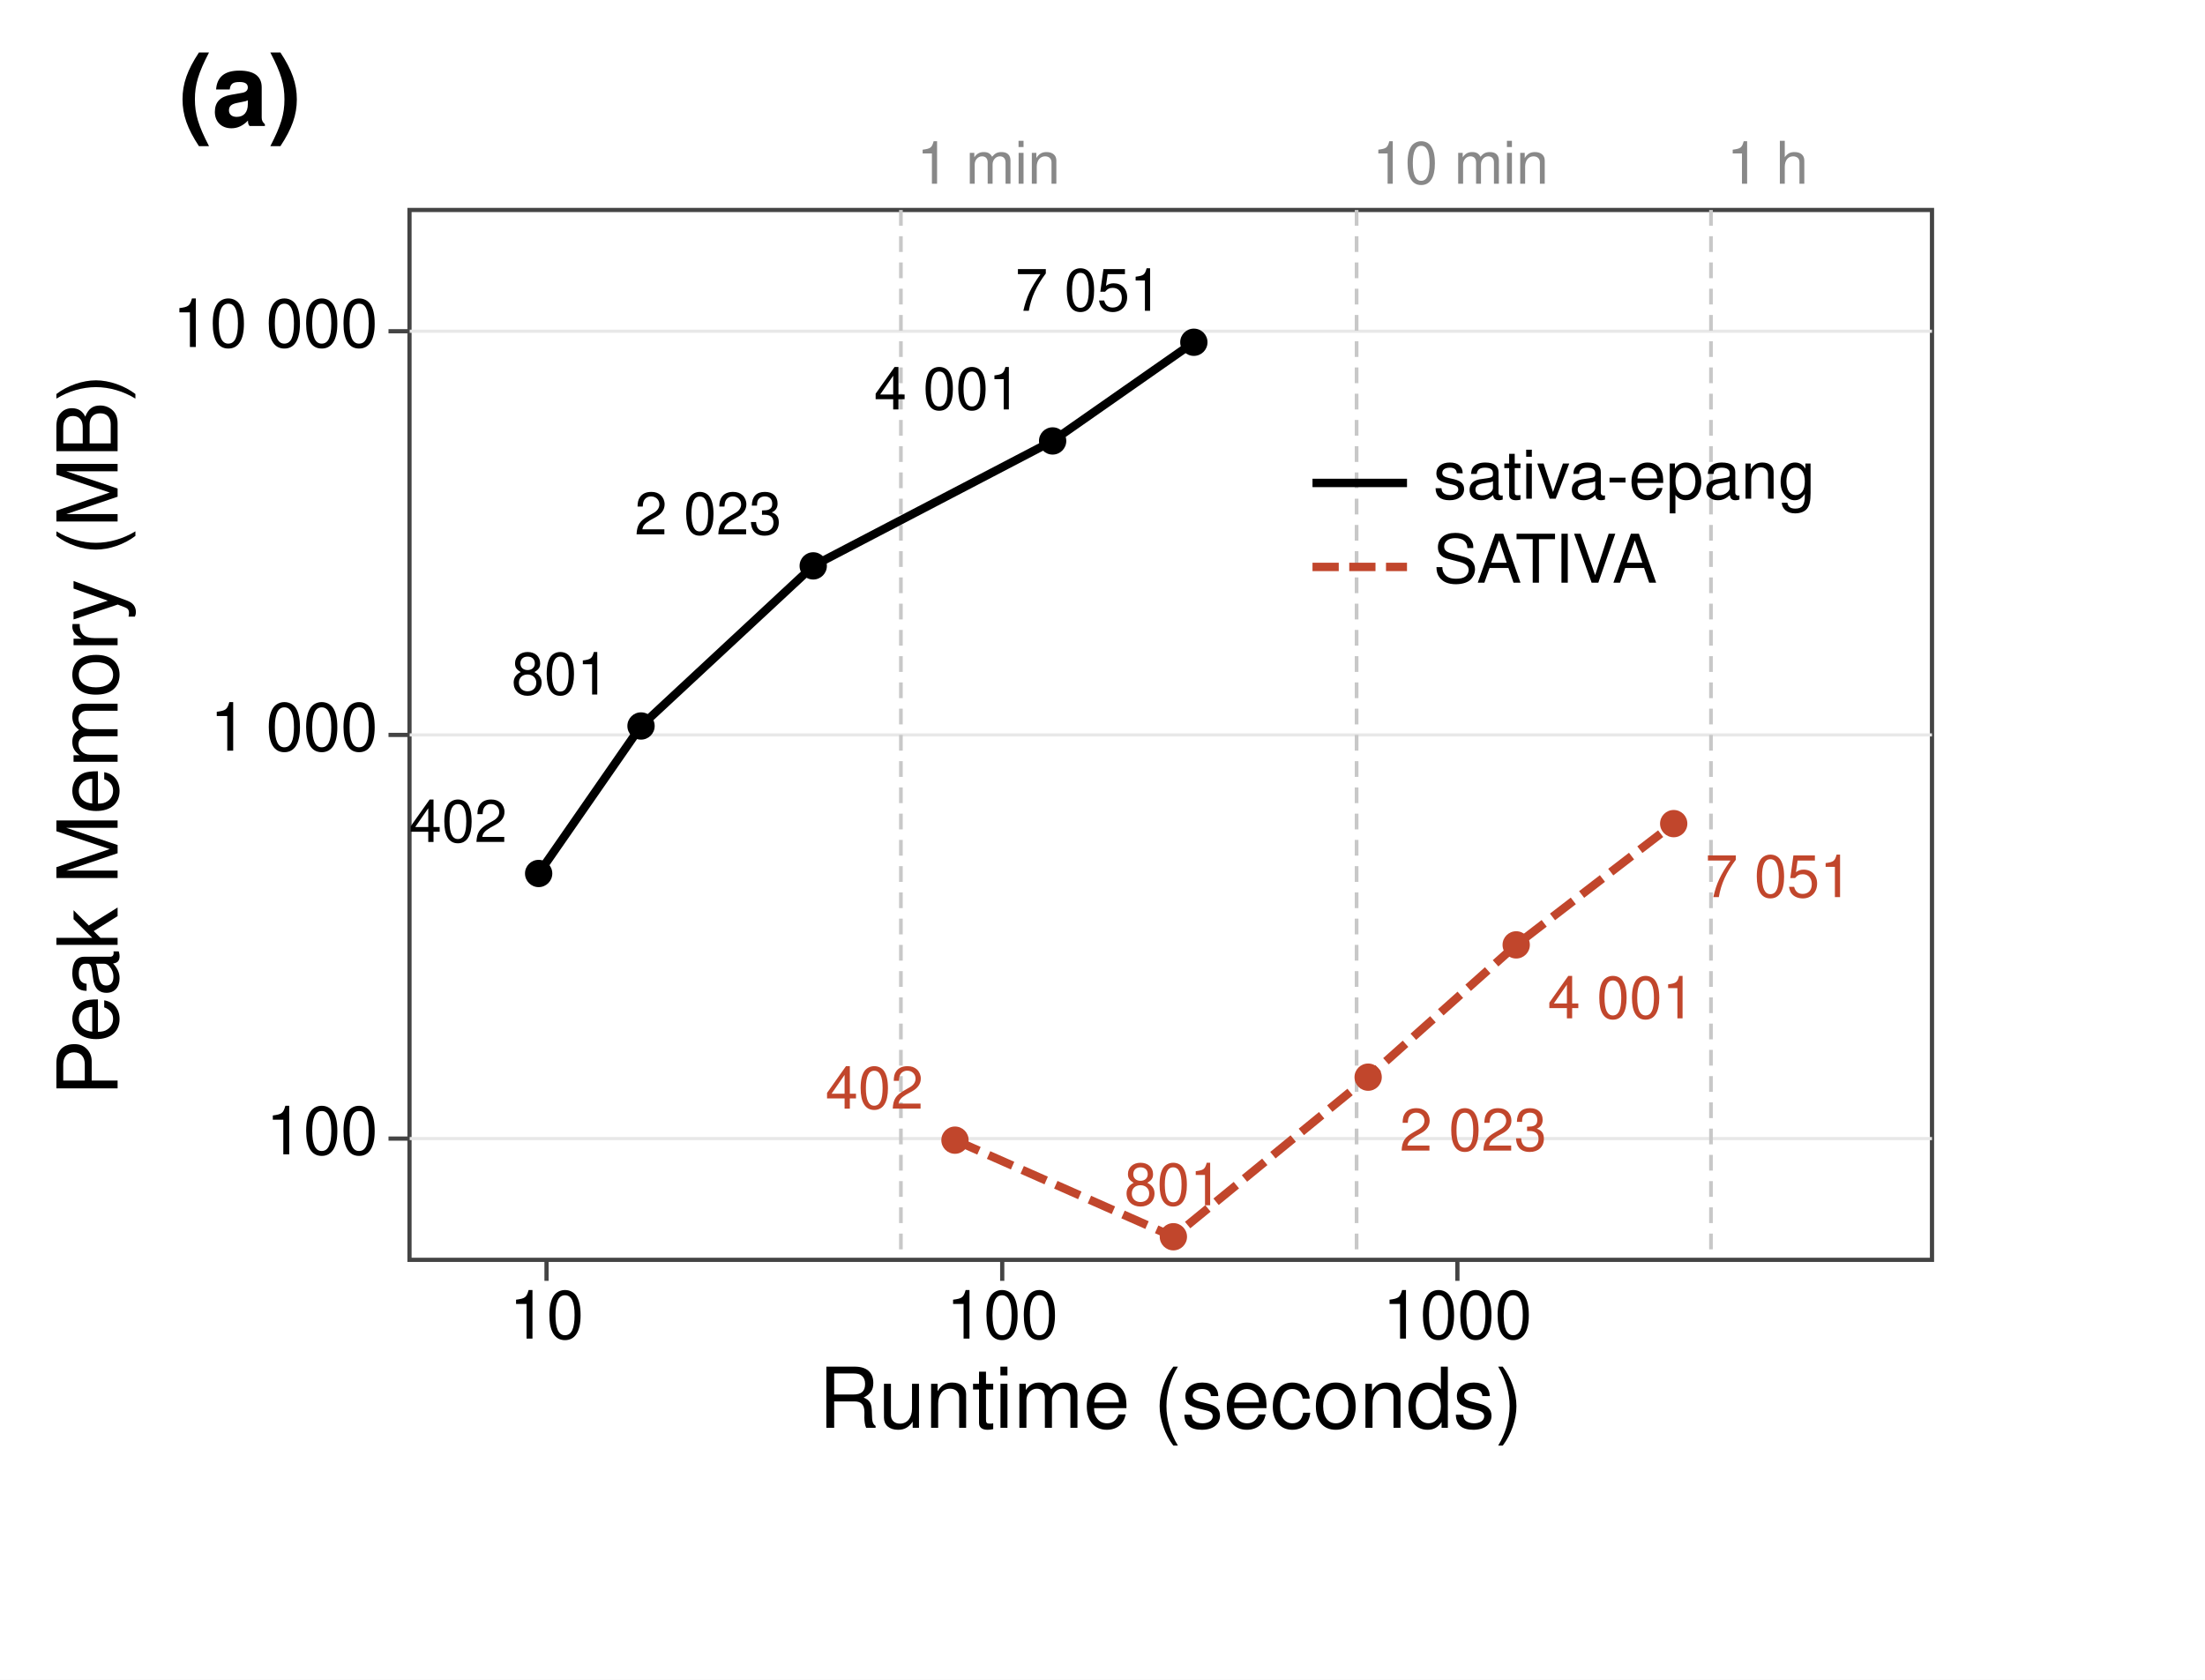
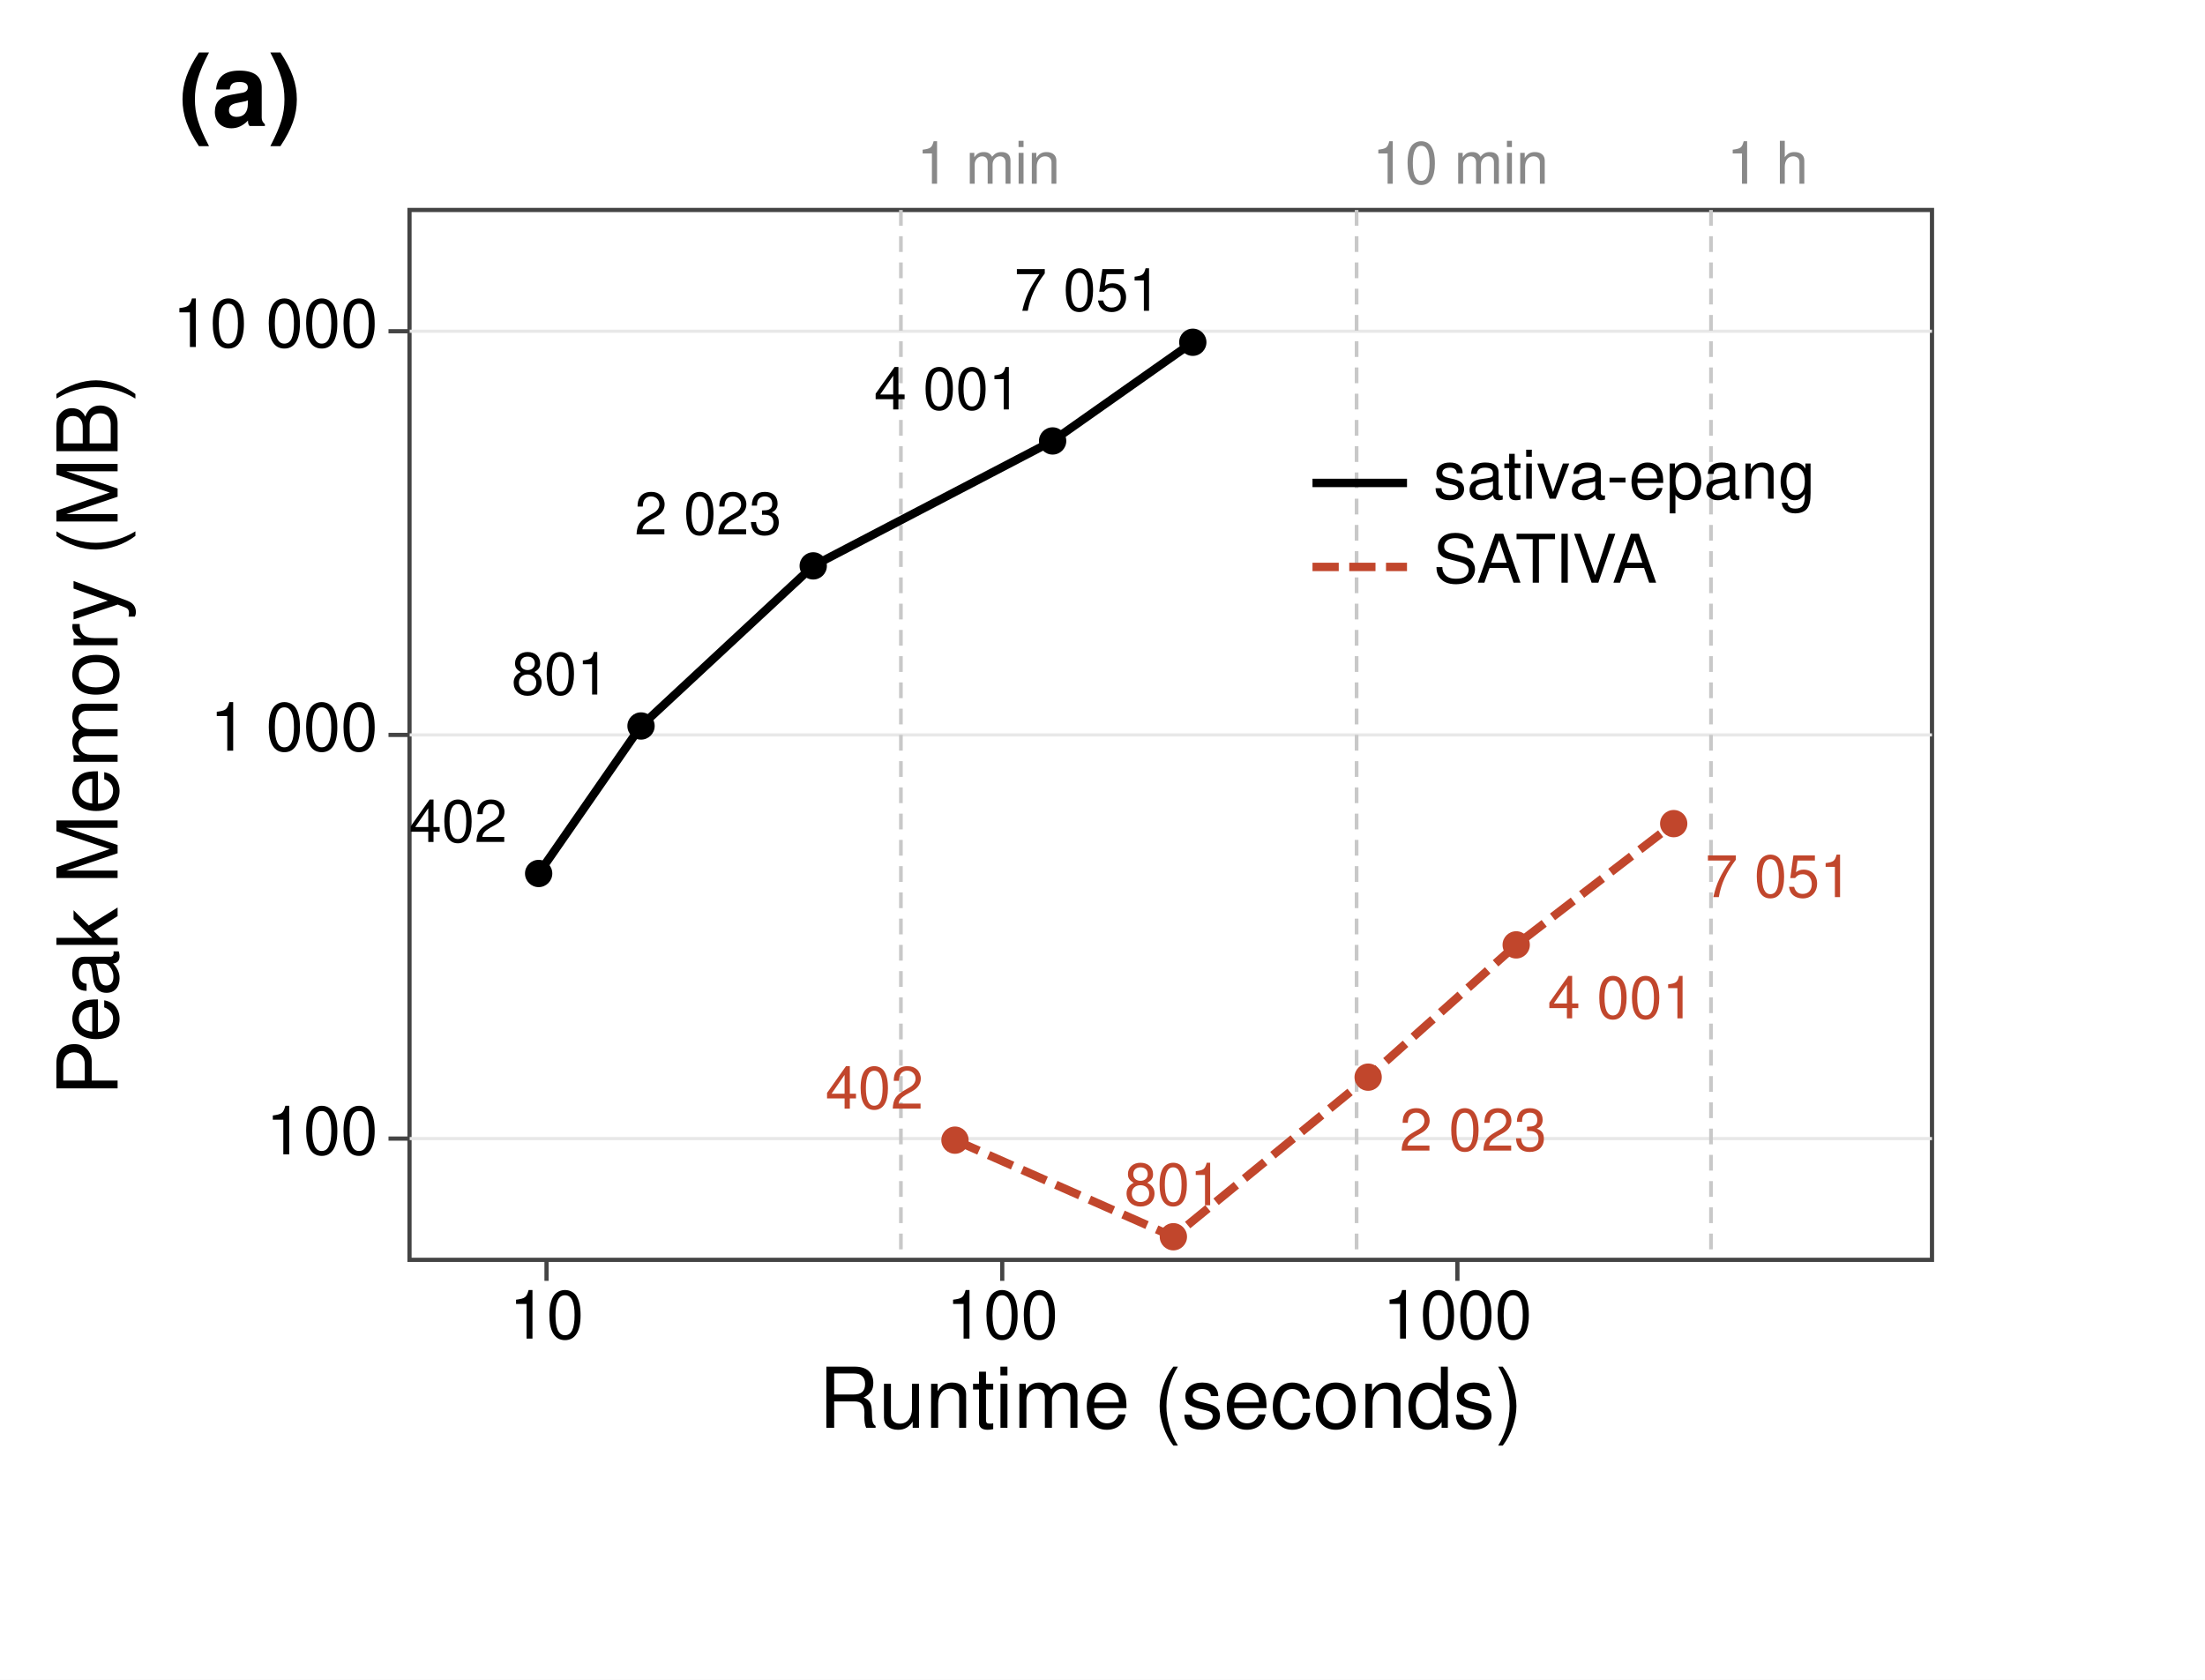
<svg xmlns="http://www.w3.org/2000/svg" width="420" height="320" viewBox="0 0 420 320" font-family="Helvetica,Arial,sans-serif">
  <rect width="420" height="320" fill="#fff" />
  <rect x="78" y="40" width="290" height="200" fill="none" stroke="#444" stroke-width="0.8" />
  <text x="34.0" y="24.0" font-size="19.2" fill="#000" font-weight="bold" text-anchor="start">(a)</text>
  <text x="223.0" y="272.0" font-size="16.0" fill="#000" font-weight="normal" text-anchor="middle">Runtime (seconds)</text>
  <text x="22.4" y="140.0" font-size="16.0" fill="#000" font-weight="normal" text-anchor="middle" transform="rotate(-90 22.4 140.0)">Peak Memory (MB)</text>
  <line x1="104.1" y1="240" x2="104.1" y2="244" stroke="#444" stroke-width="0.8" />
  <text x="104.1" y="255.0" font-size="12.8" fill="#000" font-weight="normal" text-anchor="middle">10</text>
  <line x1="190.9" y1="240" x2="190.9" y2="244" stroke="#444" stroke-width="0.8" />
  <text x="190.9" y="255.0" font-size="12.8" fill="#000" font-weight="normal" text-anchor="middle">100</text>
  <line x1="277.6" y1="240" x2="277.6" y2="244" stroke="#444" stroke-width="0.8" />
  <text x="277.6" y="255.0" font-size="12.8" fill="#000" font-weight="normal" text-anchor="middle">1000</text>
  <line x1="78" y1="216.9" x2="368" y2="216.9" stroke="#e8e8e8" stroke-width="0.6" />
  <line x1="74" y1="216.9" x2="78" y2="216.9" stroke="#444" stroke-width="0.8" />
  <text x="72.0" y="219.9" font-size="12.8" fill="#000" font-weight="normal" text-anchor="end">100</text>
  <line x1="78" y1="140.0" x2="368" y2="140.0" stroke="#e8e8e8" stroke-width="0.6" />
  <line x1="74" y1="140.0" x2="78" y2="140.0" stroke="#444" stroke-width="0.8" />
  <text x="72.0" y="143.0" font-size="12.8" fill="#000" font-weight="normal" text-anchor="end">1 000</text>
  <line x1="78" y1="63.1" x2="368" y2="63.1" stroke="#e8e8e8" stroke-width="0.6" />
  <line x1="74" y1="63.1" x2="78" y2="63.1" stroke="#444" stroke-width="0.8" />
  <text x="72.0" y="66.1" font-size="12.8" fill="#000" font-weight="normal" text-anchor="end">10 000</text>
  <line x1="171.6" y1="40" x2="171.6" y2="240" stroke="#c8c8c8" stroke-width="0.7" stroke-dasharray="3 2" />
  <text x="174.6" y="35.0" font-size="11.2" fill="#888" font-weight="normal" text-anchor="start">1 min</text>
  <line x1="258.4" y1="40" x2="258.4" y2="240" stroke="#c8c8c8" stroke-width="0.7" stroke-dasharray="3 2" />
  <text x="261.4" y="35.0" font-size="11.2" fill="#888" font-weight="normal" text-anchor="start">10 min</text>
  <line x1="325.9" y1="40" x2="325.9" y2="240" stroke="#c8c8c8" stroke-width="0.7" stroke-dasharray="3 2" />
  <text x="328.9" y="35.0" font-size="11.2" fill="#888" font-weight="normal" text-anchor="start">1 h</text>
  <path d="M181.9,217.2 L223.5,235.6 L260.6,205.2 L288.8,180.0 L318.8,156.9" fill="none" stroke="#c1462c" stroke-width="1.6" stroke-dasharray="5 2" />
  <circle cx="181.9" cy="217.2" r="2.6" fill="#c1462c" />
  <circle cx="223.5" cy="235.6" r="2.6" fill="#c1462c" />
  <circle cx="260.6" cy="205.2" r="2.6" fill="#c1462c" />
  <circle cx="288.8" cy="180.0" r="2.6" fill="#c1462c" />
  <circle cx="318.8" cy="156.9" r="2.6" fill="#c1462c" />
-   <path d="M102.6,166.4 L122.1,138.3 L154.9,107.8 L200.5,84.0 L227.4,65.2" fill="none" stroke="#000000" stroke-width="1.6" />
+   <path d="M102.6,166.4 L122.1,138.3 L154.9,107.8 L200.5,84.0 L227.2,65.2" fill="none" stroke="#000000" stroke-width="1.6" />
  <circle cx="102.6" cy="166.4" r="2.6" fill="#000000" />
  <circle cx="122.1" cy="138.3" r="2.6" fill="#000000" />
  <circle cx="154.9" cy="107.8" r="2.6" fill="#000000" />
  <circle cx="200.5" cy="84.0" r="2.6" fill="#000000" />
-   <circle cx="227.4" cy="65.2" r="2.6" fill="#000000" />
+   <circle cx="227.2" cy="65.2" r="2.6" fill="#000000" />
  <text x="96.6" y="160.4" font-size="11.2" fill="#000000" font-weight="normal" text-anchor="end">402</text>
  <text x="116.1" y="132.3" font-size="11.2" fill="#000000" font-weight="normal" text-anchor="end">801</text>
  <text x="148.9" y="101.8" font-size="11.2" fill="#000000" font-weight="normal" text-anchor="end">2 023</text>
  <text x="194.5" y="78.0" font-size="11.2" fill="#000000" font-weight="normal" text-anchor="end">4 001</text>
-   <text x="221.4" y="59.2" font-size="11.2" fill="#000000" font-weight="normal" text-anchor="end">7 051</text>
+   <text x="221.2" y="59.2" font-size="11.2" fill="#000000" font-weight="normal" text-anchor="end">7 051</text>
  <text x="175.9" y="211.2" font-size="11.2" fill="#c1462c" font-weight="normal" text-anchor="end">402</text>
  <text x="223.5" y="229.6" font-size="11.2" fill="#c1462c" font-weight="normal" text-anchor="middle">801</text>
  <text x="266.6" y="219.2" font-size="11.2" fill="#c1462c" font-weight="normal" text-anchor="start">2 023</text>
  <text x="294.8" y="194.0" font-size="11.2" fill="#c1462c" font-weight="normal" text-anchor="start">4 001</text>
  <text x="324.8" y="170.9" font-size="11.2" fill="#c1462c" font-weight="normal" text-anchor="start">7 051</text>
  <line x1="250" y1="92.0" x2="268" y2="92.0" stroke="#000000" stroke-width="1.6" />
  <text x="273.0" y="95.0" font-size="12.8" fill="#000" font-weight="normal" text-anchor="start">sativa-epang</text>
  <line x1="250" y1="108.0" x2="268" y2="108.0" stroke="#c1462c" stroke-width="1.6" stroke-dasharray="5 2" />
  <text x="273.0" y="111.0" font-size="12.8" fill="#000" font-weight="normal" text-anchor="start">SATIVA</text>
</svg>
